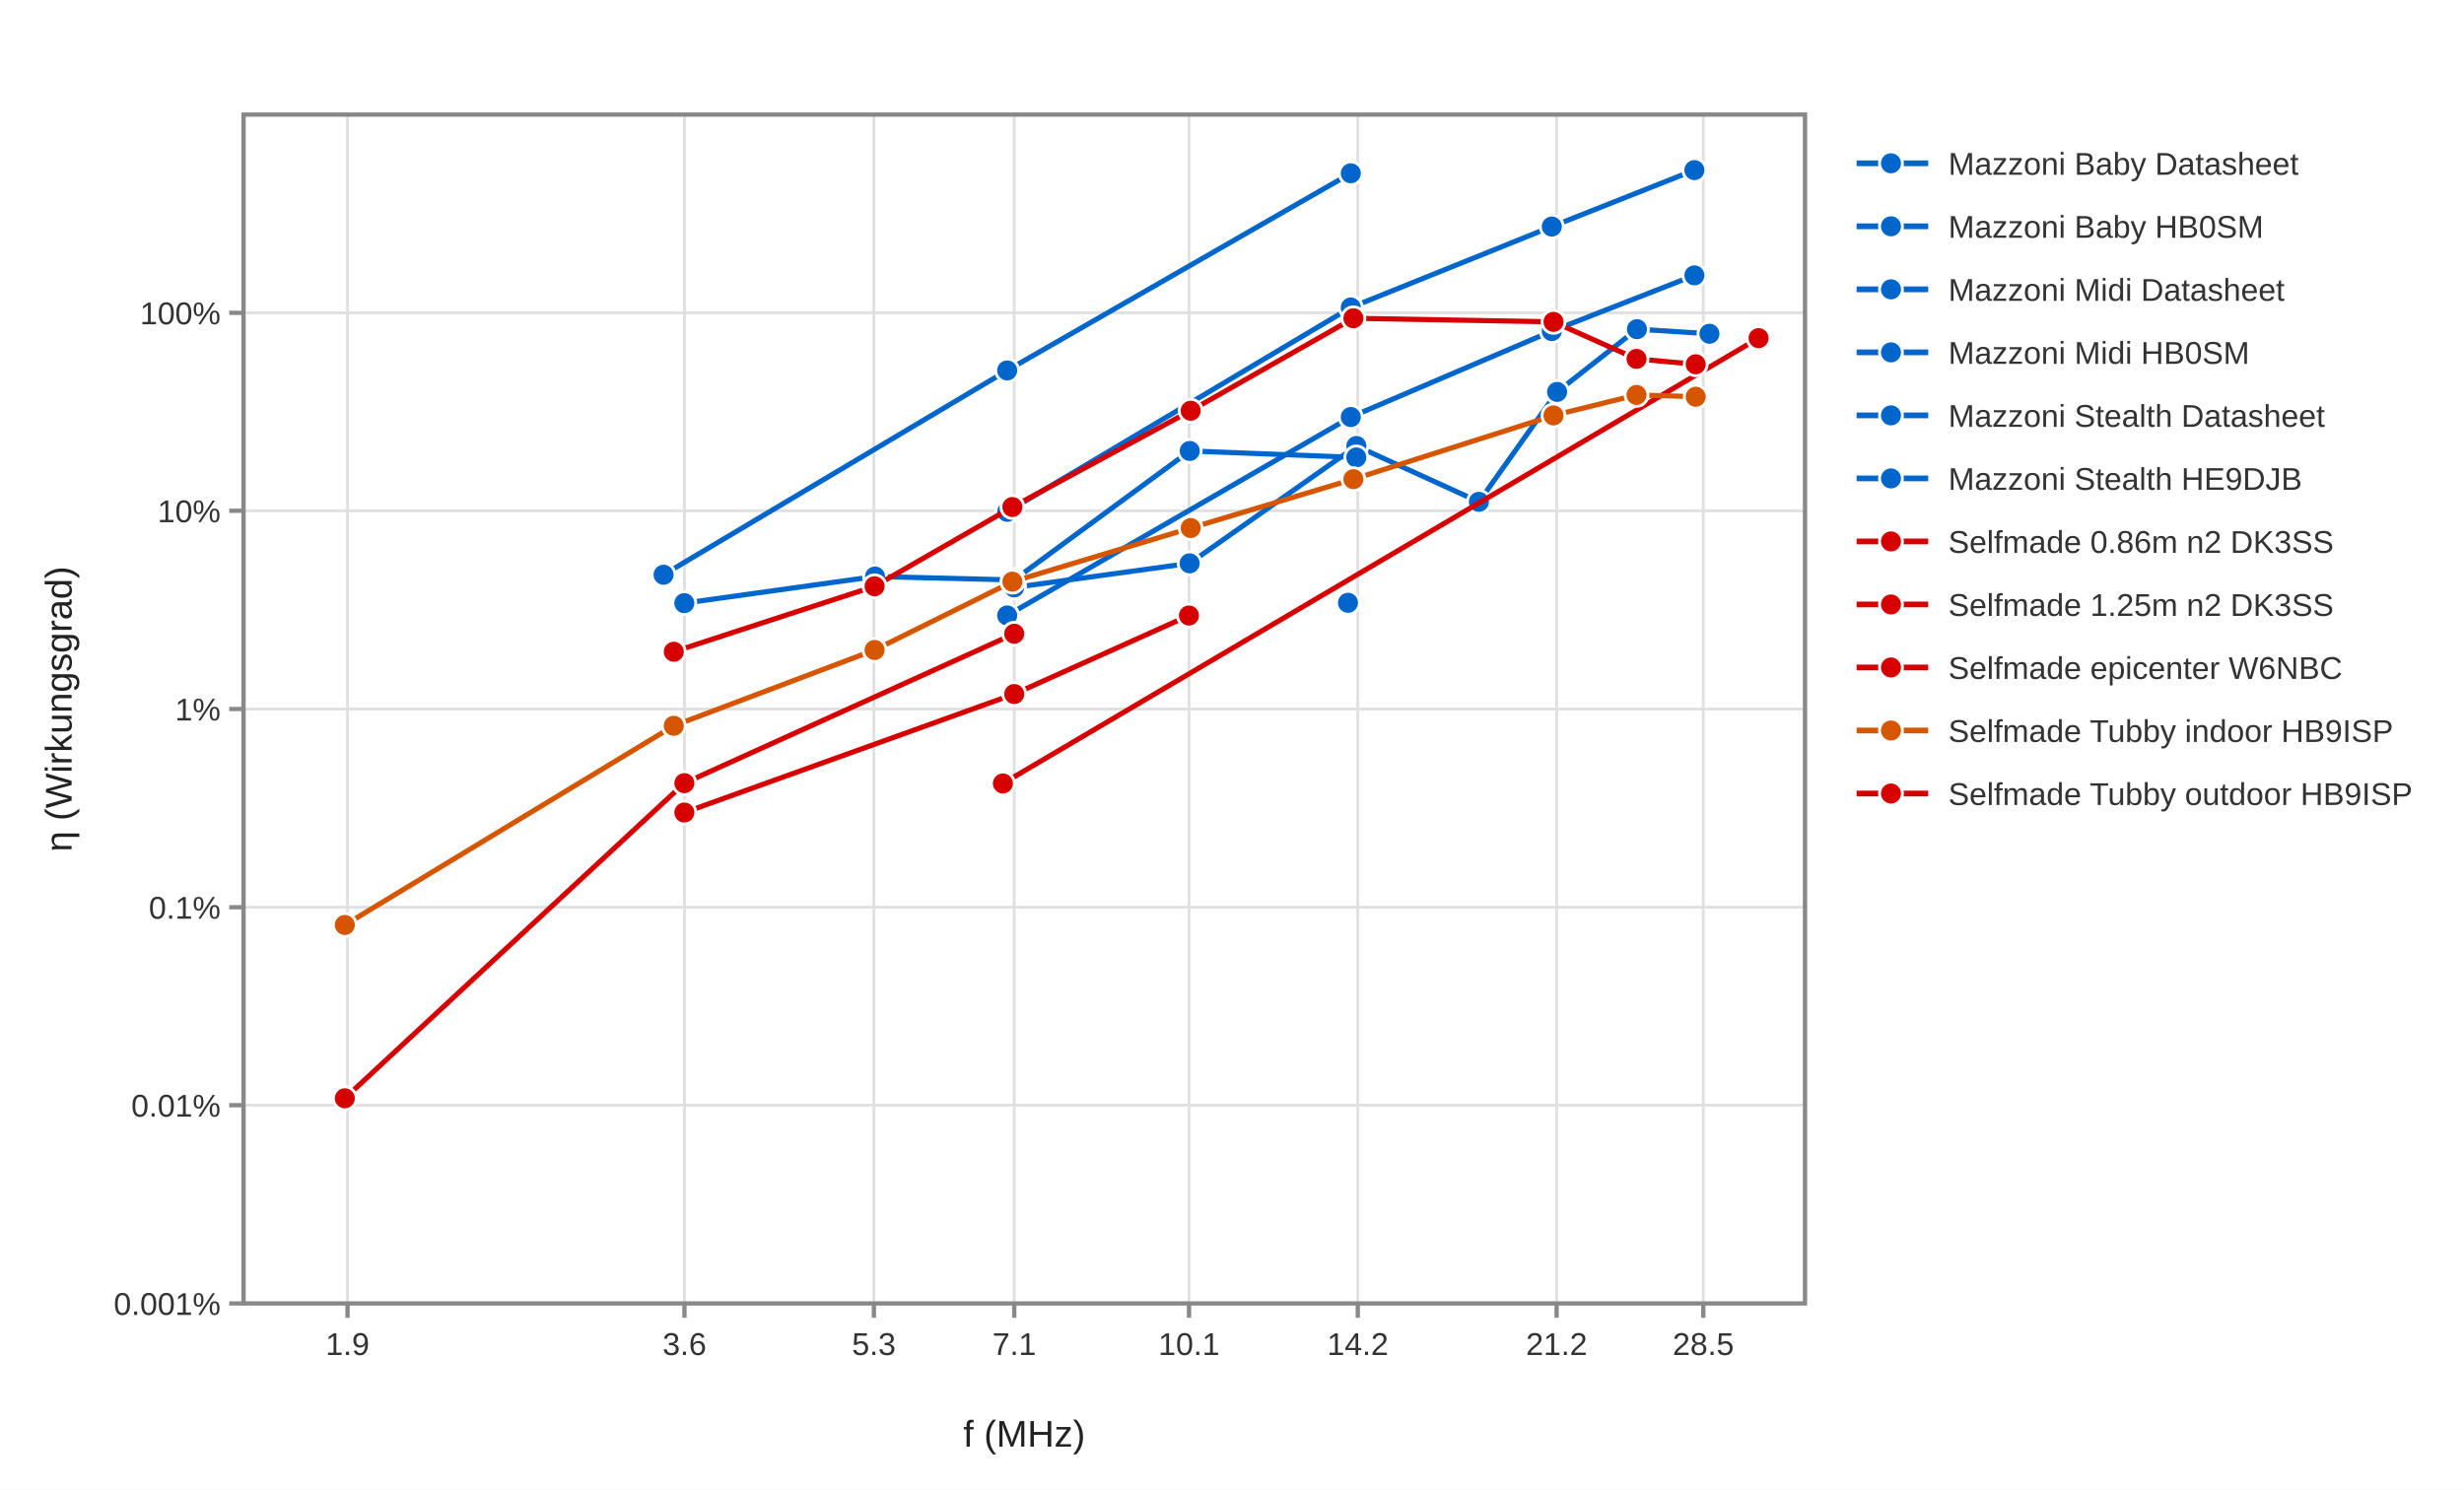
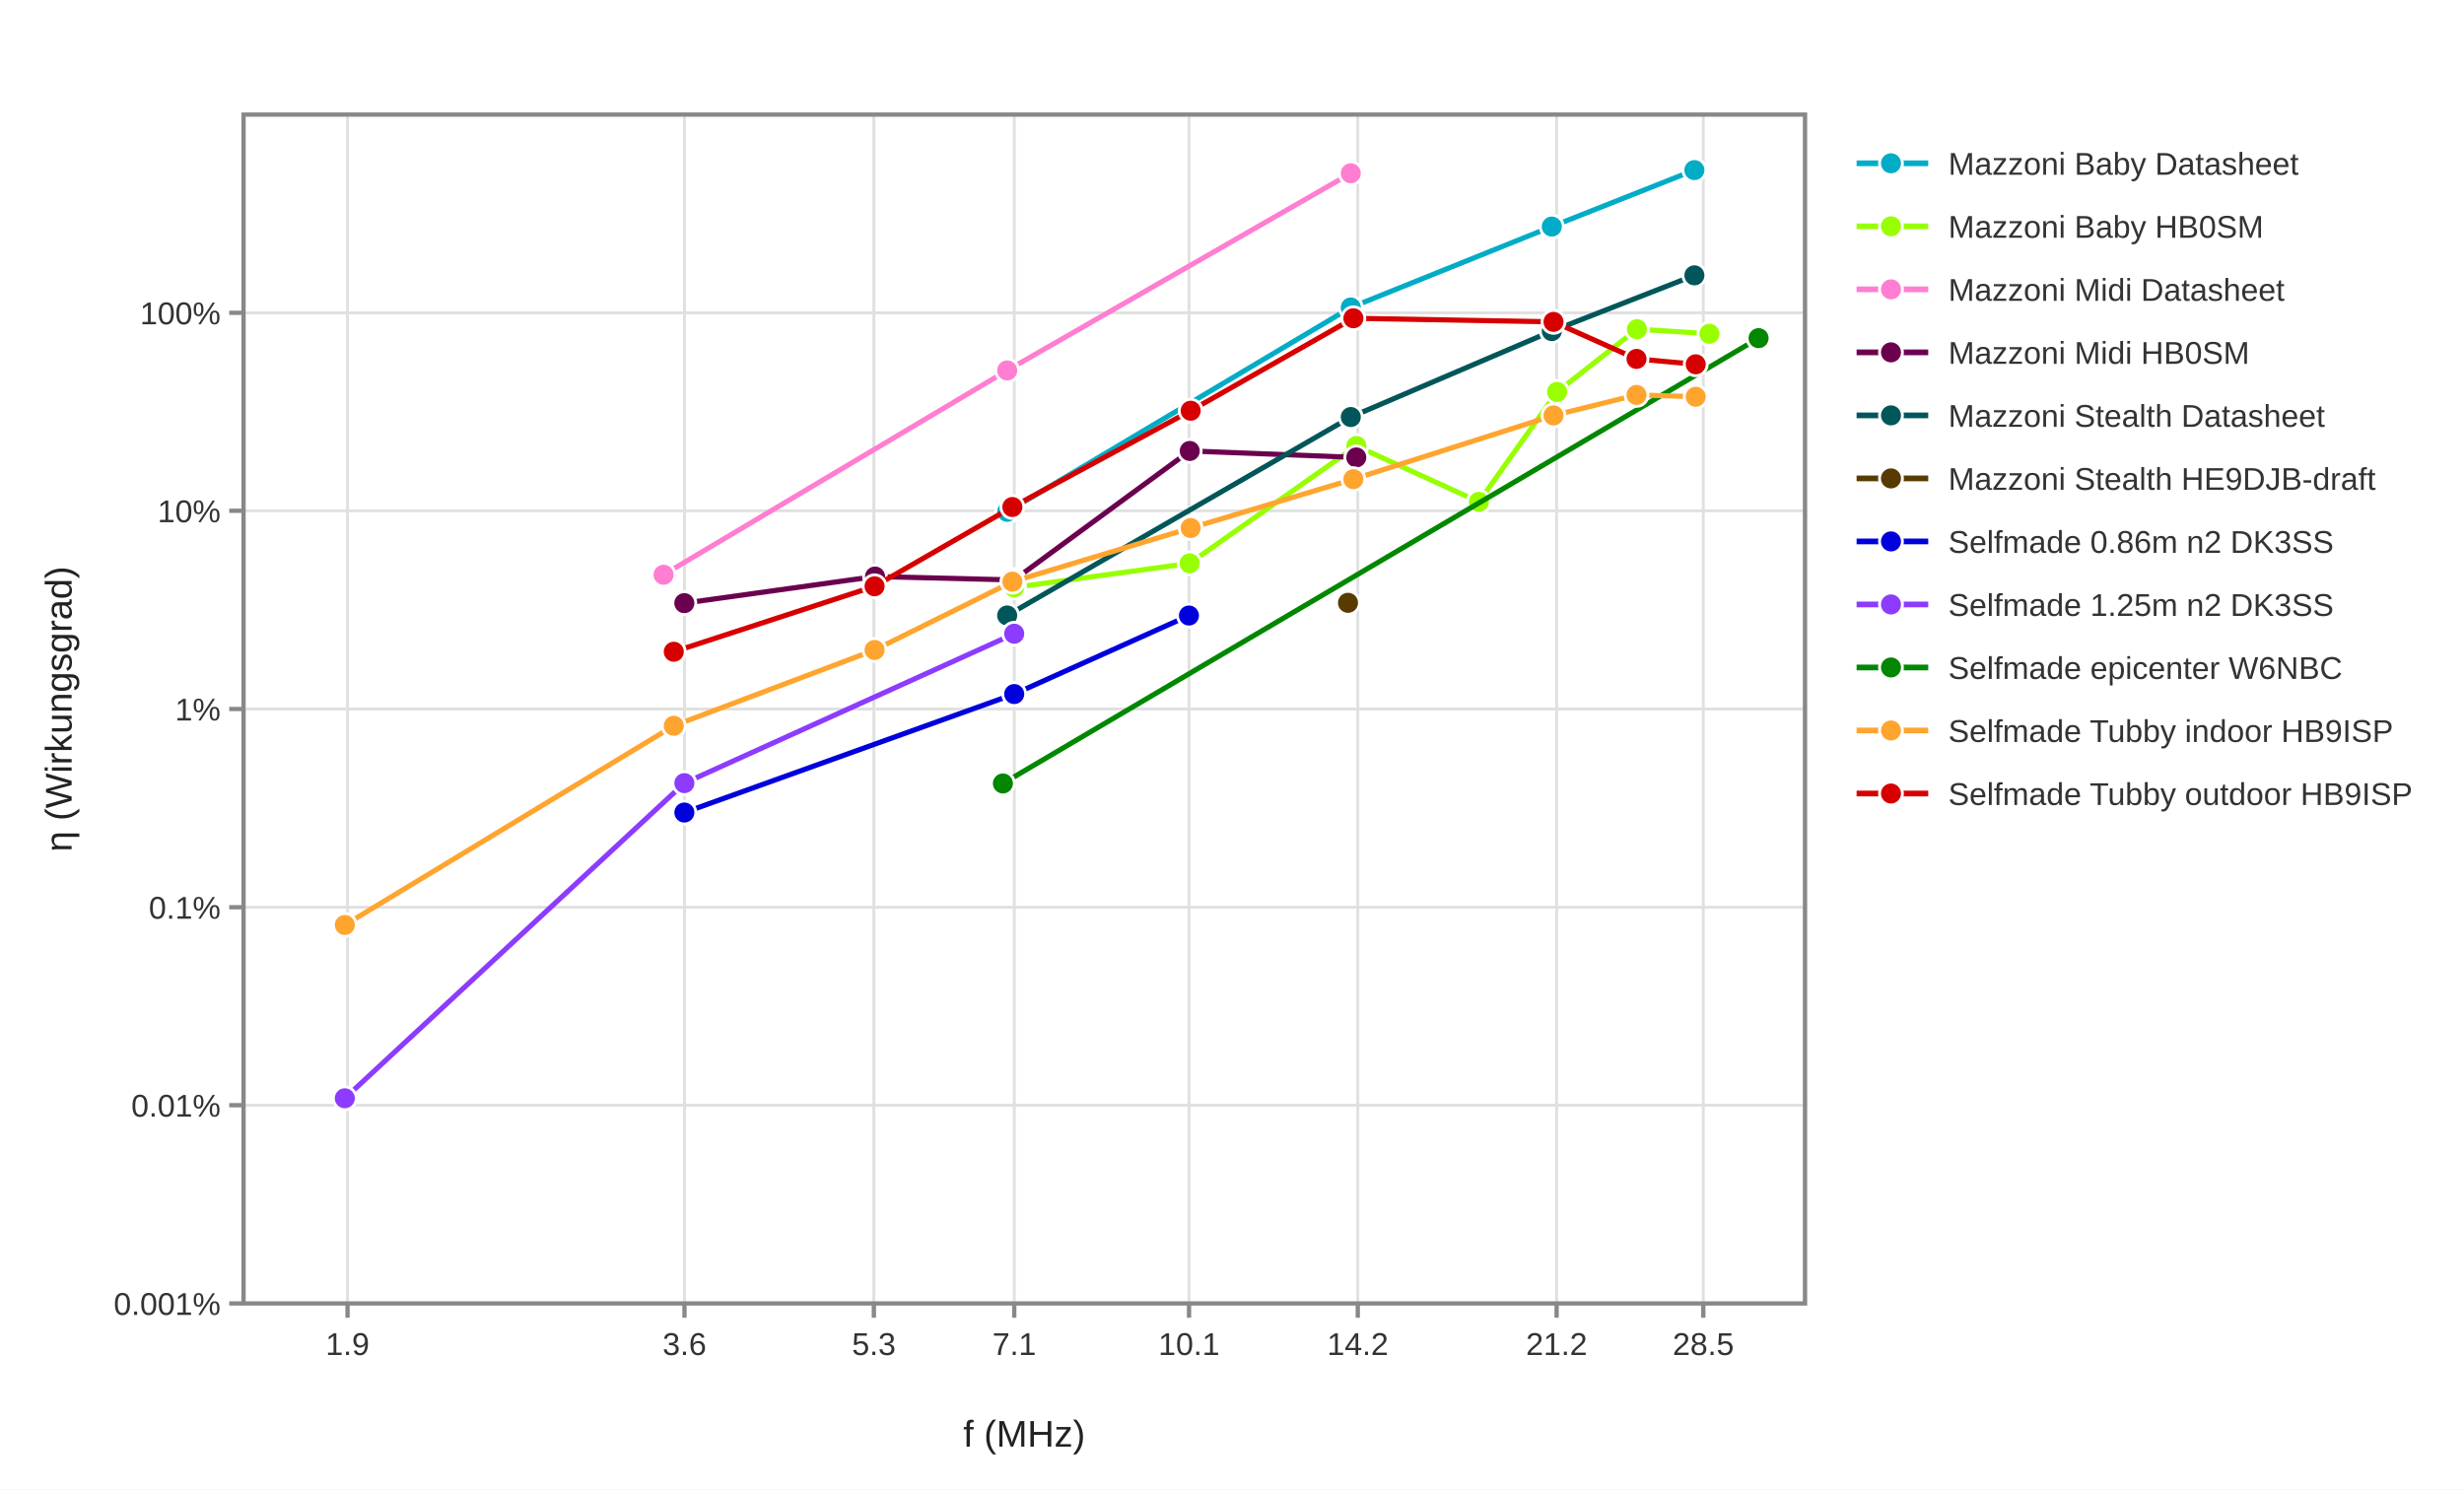
<svg xmlns="http://www.w3.org/2000/svg" width="860" height="520" viewBox="0 0 860 520">
  <rect width="860" height="520" fill="white" />
  <clipPath id="plotarea">
    <rect x="85" y="40" width="545" height="415" />
  </clipPath>
  <line x1="121.3" y1="40" x2="121.3" y2="455" stroke="#e0e0e0" stroke-width="1" />
  <line x1="238.9" y1="40" x2="238.9" y2="455" stroke="#e0e0e0" stroke-width="1" />
  <line x1="305.0" y1="40" x2="305.0" y2="455" stroke="#e0e0e0" stroke-width="1" />
  <line x1="354.0" y1="40" x2="354.0" y2="455" stroke="#e0e0e0" stroke-width="1" />
  <line x1="415.0" y1="40" x2="415.0" y2="455" stroke="#e0e0e0" stroke-width="1" />
  <line x1="473.9" y1="40" x2="473.9" y2="455" stroke="#e0e0e0" stroke-width="1" />
  <line x1="543.3" y1="40" x2="543.3" y2="455" stroke="#e0e0e0" stroke-width="1" />
  <line x1="594.5" y1="40" x2="594.5" y2="455" stroke="#e0e0e0" stroke-width="1" />
  <line x1="85" y1="455.0" x2="630" y2="455.0" stroke="#e0e0e0" stroke-width="1" />
  <line x1="85" y1="385.8" x2="630" y2="385.8" stroke="#e0e0e0" stroke-width="1" />
  <line x1="85" y1="316.7" x2="630" y2="316.7" stroke="#e0e0e0" stroke-width="1" />
  <line x1="85" y1="247.5" x2="630" y2="247.5" stroke="#e0e0e0" stroke-width="1" />
  <line x1="85" y1="178.3" x2="630" y2="178.3" stroke="#e0e0e0" stroke-width="1" />
  <line x1="85" y1="109.2" x2="630" y2="109.2" stroke="#e0e0e0" stroke-width="1" />
  <line x1="85" y1="40.0" x2="630" y2="40.0" stroke="#e0e0e0" stroke-width="1" />
  <rect x="85" y="40" width="545" height="415" fill="none" stroke="#888" stroke-width="1.5" />
  <line x1="121.3" y1="455" x2="121.3" y2="460" stroke="#888" stroke-width="1.5" />
  <text x="121.3" y="473" text-anchor="middle" font-size="11" font-family="Arial,sans-serif" fill="#333">1.9</text>
  <line x1="238.9" y1="455" x2="238.9" y2="460" stroke="#888" stroke-width="1.5" />
  <text x="238.9" y="473" text-anchor="middle" font-size="11" font-family="Arial,sans-serif" fill="#333">3.6</text>
  <line x1="305.0" y1="455" x2="305.0" y2="460" stroke="#888" stroke-width="1.5" />
  <text x="305.0" y="473" text-anchor="middle" font-size="11" font-family="Arial,sans-serif" fill="#333">5.3</text>
  <line x1="354.0" y1="455" x2="354.0" y2="460" stroke="#888" stroke-width="1.5" />
  <text x="354.0" y="473" text-anchor="middle" font-size="11" font-family="Arial,sans-serif" fill="#333">7.1</text>
  <line x1="415.0" y1="455" x2="415.0" y2="460" stroke="#888" stroke-width="1.5" />
  <text x="415.0" y="473" text-anchor="middle" font-size="11" font-family="Arial,sans-serif" fill="#333">10.1</text>
  <line x1="473.9" y1="455" x2="473.9" y2="460" stroke="#888" stroke-width="1.5" />
  <text x="473.9" y="473" text-anchor="middle" font-size="11" font-family="Arial,sans-serif" fill="#333">14.2</text>
  <line x1="543.3" y1="455" x2="543.3" y2="460" stroke="#888" stroke-width="1.5" />
  <text x="543.3" y="473" text-anchor="middle" font-size="11" font-family="Arial,sans-serif" fill="#333">21.2</text>
  <line x1="594.5" y1="455" x2="594.5" y2="460" stroke="#888" stroke-width="1.5" />
  <text x="594.5" y="473" text-anchor="middle" font-size="11" font-family="Arial,sans-serif" fill="#333">28.5</text>
  <line x1="80" y1="455.0" x2="85" y2="455.0" stroke="#888" stroke-width="1.5" />
  <text x="77" y="459.0" text-anchor="end" font-size="11" font-family="Arial,sans-serif" fill="#333">0.001%</text>
  <line x1="80" y1="385.8" x2="85" y2="385.8" stroke="#888" stroke-width="1.5" />
  <text x="77" y="389.8" text-anchor="end" font-size="11" font-family="Arial,sans-serif" fill="#333">0.01%</text>
  <line x1="80" y1="316.7" x2="85" y2="316.7" stroke="#888" stroke-width="1.5" />
  <text x="77" y="320.7" text-anchor="end" font-size="11" font-family="Arial,sans-serif" fill="#333">0.1%</text>
  <line x1="80" y1="247.5" x2="85" y2="247.5" stroke="#888" stroke-width="1.5" />
  <text x="77" y="251.5" text-anchor="end" font-size="11" font-family="Arial,sans-serif" fill="#333">1%</text>
  <line x1="80" y1="178.3" x2="85" y2="178.3" stroke="#888" stroke-width="1.5" />
  <text x="77" y="182.3" text-anchor="end" font-size="11" font-family="Arial,sans-serif" fill="#333">10%</text>
  <line x1="80" y1="109.2" x2="85" y2="109.2" stroke="#888" stroke-width="1.5" />
  <text x="77" y="113.2" text-anchor="end" font-size="11" font-family="Arial,sans-serif" fill="#333">100%</text>
  <text x="357.5" y="505" text-anchor="middle" font-size="13" font-family="Arial,sans-serif" fill="#222">f (MHz)</text>
  <text transform="rotate(-90 25 247.5)" x="25" y="247.5" text-anchor="middle" font-size="13" font-family="Arial,sans-serif" fill="#222">η (Wirkungsgrad)</text>
-   <polyline points="351.53,178.66 471.46,107.34 541.62,79.09 591.39,59.38" fill="none" stroke="#0066cc" stroke-width="1.8" clip-path="url(#plotarea)" />
-   <circle cx="351.53" cy="178.66" r="4" fill="#0066cc" stroke="white" stroke-width="1" clip-path="url(#plotarea)" />
-   <circle cx="471.46" cy="107.34" r="4" fill="#0066cc" stroke="white" stroke-width="1" clip-path="url(#plotarea)" />
-   <circle cx="541.62" cy="79.09" r="4" fill="#0066cc" stroke="white" stroke-width="1" clip-path="url(#plotarea)" />
-   <circle cx="591.39" cy="59.38" r="4" fill="#0066cc" stroke="white" stroke-width="1" clip-path="url(#plotarea)" />
-   <polyline points="353.98,205.05 415.21,196.65 473.41,155.69 516.17,175.18 543.47,136.81 571.34,114.91 596.64,116.51" fill="none" stroke="#0066cc" stroke-width="1.8" clip-path="url(#plotarea)" />
-   <circle cx="353.98" cy="205.05" r="4" fill="#0066cc" stroke="white" stroke-width="1" clip-path="url(#plotarea)" />
-   <circle cx="415.21" cy="196.65" r="4" fill="#0066cc" stroke="white" stroke-width="1" clip-path="url(#plotarea)" />
-   <circle cx="473.41" cy="155.69" r="4" fill="#0066cc" stroke="white" stroke-width="1" clip-path="url(#plotarea)" />
-   <circle cx="516.17" cy="175.18" r="4" fill="#0066cc" stroke="white" stroke-width="1" clip-path="url(#plotarea)" />
-   <circle cx="543.47" cy="136.81" r="4" fill="#0066cc" stroke="white" stroke-width="1" clip-path="url(#plotarea)" />
-   <circle cx="571.34" cy="114.91" r="4" fill="#0066cc" stroke="white" stroke-width="1" clip-path="url(#plotarea)" />
-   <circle cx="596.64" cy="116.51" r="4" fill="#0066cc" stroke="white" stroke-width="1" clip-path="url(#plotarea)" />
-   <polyline points="231.60,200.63 351.53,129.31 471.46,60.49" fill="none" stroke="#0066cc" stroke-width="1.8" clip-path="url(#plotarea)" />
-   <circle cx="231.60" cy="200.63" r="4" fill="#0066cc" stroke="white" stroke-width="1" clip-path="url(#plotarea)" />
-   <circle cx="351.53" cy="129.31" r="4" fill="#0066cc" stroke="white" stroke-width="1" clip-path="url(#plotarea)" />
-   <circle cx="471.46" cy="60.49" r="4" fill="#0066cc" stroke="white" stroke-width="1" clip-path="url(#plotarea)" />
-   <polyline points="238.85,210.54 305.41,201.25 353.91,202.46 415.25,157.42 473.38,159.68" fill="none" stroke="#0066cc" stroke-width="1.8" clip-path="url(#plotarea)" />
-   <circle cx="238.85" cy="210.54" r="4" fill="#0066cc" stroke="white" stroke-width="1" clip-path="url(#plotarea)" />
-   <circle cx="305.41" cy="201.25" r="4" fill="#0066cc" stroke="white" stroke-width="1" clip-path="url(#plotarea)" />
-   <circle cx="353.91" cy="202.46" r="4" fill="#0066cc" stroke="white" stroke-width="1" clip-path="url(#plotarea)" />
-   <circle cx="415.25" cy="157.42" r="4" fill="#0066cc" stroke="white" stroke-width="1" clip-path="url(#plotarea)" />
-   <circle cx="473.38" cy="159.68" r="4" fill="#0066cc" stroke="white" stroke-width="1" clip-path="url(#plotarea)" />
-   <polyline points="351.53,214.85 471.46,145.58 541.62,115.58 591.39,96.12" fill="none" stroke="#0066cc" stroke-width="1.8" clip-path="url(#plotarea)" />
-   <circle cx="351.53" cy="214.85" r="4" fill="#0066cc" stroke="white" stroke-width="1" clip-path="url(#plotarea)" />
-   <circle cx="471.46" cy="145.58" r="4" fill="#0066cc" stroke="white" stroke-width="1" clip-path="url(#plotarea)" />
-   <circle cx="541.62" cy="115.58" r="4" fill="#0066cc" stroke="white" stroke-width="1" clip-path="url(#plotarea)" />
-   <circle cx="591.39" cy="96.12" r="4" fill="#0066cc" stroke="white" stroke-width="1" clip-path="url(#plotarea)" />
-   <polyline points="470.49,210.43" fill="none" stroke="#0066cc" stroke-width="1.8" clip-path="url(#plotarea)" />
-   <circle cx="470.49" cy="210.43" r="4" fill="#0066cc" stroke="white" stroke-width="1" clip-path="url(#plotarea)" />
-   <polyline points="238.86,283.64 353.99,242.28 414.97,214.87" fill="none" stroke="#d60000" stroke-width="1.8" clip-path="url(#plotarea)" />
-   <circle cx="238.86" cy="283.64" r="4" fill="#d60000" stroke="white" stroke-width="1" clip-path="url(#plotarea)" />
-   <circle cx="353.99" cy="242.28" r="4" fill="#d60000" stroke="white" stroke-width="1" clip-path="url(#plotarea)" />
-   <circle cx="414.97" cy="214.87" r="4" fill="#d60000" stroke="white" stroke-width="1" clip-path="url(#plotarea)" />
-   <polyline points="120.35,383.39 238.86,273.38 353.99,221.22" fill="none" stroke="#d60000" stroke-width="1.8" clip-path="url(#plotarea)" />
-   <circle cx="120.35" cy="383.39" r="4" fill="#d60000" stroke="white" stroke-width="1" clip-path="url(#plotarea)" />
-   <circle cx="238.86" cy="273.38" r="4" fill="#d60000" stroke="white" stroke-width="1" clip-path="url(#plotarea)" />
-   <circle cx="353.99" cy="221.22" r="4" fill="#d60000" stroke="white" stroke-width="1" clip-path="url(#plotarea)" />
-   <polyline points="350.04,273.49 613.79,118.04" fill="none" stroke="#d60000" stroke-width="1.8" clip-path="url(#plotarea)" />
-   <circle cx="350.04" cy="273.49" r="4" fill="#d60000" stroke="white" stroke-width="1" clip-path="url(#plotarea)" />
-   <circle cx="613.79" cy="118.04" r="4" fill="#d60000" stroke="white" stroke-width="1" clip-path="url(#plotarea)" />
-   <polyline points="120.35,322.89 235.17,253.35 305.25,226.90 353.35,203.05 415.58,184.32 472.37,167.26 542.22,145.02 571.19,137.86 591.85,138.50" fill="none" stroke="#d65600" stroke-width="1.8" clip-path="url(#plotarea)" />
-   <circle cx="120.35" cy="322.89" r="4" fill="#d65600" stroke="white" stroke-width="1" clip-path="url(#plotarea)" />
-   <circle cx="235.17" cy="253.35" r="4" fill="#d65600" stroke="white" stroke-width="1" clip-path="url(#plotarea)" />
-   <circle cx="305.25" cy="226.90" r="4" fill="#d65600" stroke="white" stroke-width="1" clip-path="url(#plotarea)" />
-   <circle cx="353.35" cy="203.05" r="4" fill="#d65600" stroke="white" stroke-width="1" clip-path="url(#plotarea)" />
-   <circle cx="415.58" cy="184.32" r="4" fill="#d65600" stroke="white" stroke-width="1" clip-path="url(#plotarea)" />
-   <circle cx="472.37" cy="167.26" r="4" fill="#d65600" stroke="white" stroke-width="1" clip-path="url(#plotarea)" />
-   <circle cx="542.22" cy="145.02" r="4" fill="#d65600" stroke="white" stroke-width="1" clip-path="url(#plotarea)" />
-   <circle cx="571.19" cy="137.86" r="4" fill="#d65600" stroke="white" stroke-width="1" clip-path="url(#plotarea)" />
-   <circle cx="591.85" cy="138.50" r="4" fill="#d65600" stroke="white" stroke-width="1" clip-path="url(#plotarea)" />
+   <polyline points="351.53,178.66 471.46,107.34 541.62,79.09 591.39,59.38" fill="none" stroke="#00acc6" stroke-width="1.8" clip-path="url(#plotarea)" />
+   <circle cx="351.53" cy="178.66" r="4" fill="#00acc6" stroke="white" stroke-width="1" clip-path="url(#plotarea)" />
+   <circle cx="471.46" cy="107.34" r="4" fill="#00acc6" stroke="white" stroke-width="1" clip-path="url(#plotarea)" />
+   <circle cx="541.62" cy="79.09" r="4" fill="#00acc6" stroke="white" stroke-width="1" clip-path="url(#plotarea)" />
+   <circle cx="591.39" cy="59.38" r="4" fill="#00acc6" stroke="white" stroke-width="1" clip-path="url(#plotarea)" />
+   <polyline points="353.98,205.05 415.21,196.65 473.41,155.69 516.17,175.18 543.47,136.81 571.34,114.91 596.64,116.51" fill="none" stroke="#97ff00" stroke-width="1.8" clip-path="url(#plotarea)" />
+   <circle cx="353.98" cy="205.05" r="4" fill="#97ff00" stroke="white" stroke-width="1" clip-path="url(#plotarea)" />
+   <circle cx="415.21" cy="196.65" r="4" fill="#97ff00" stroke="white" stroke-width="1" clip-path="url(#plotarea)" />
+   <circle cx="473.41" cy="155.69" r="4" fill="#97ff00" stroke="white" stroke-width="1" clip-path="url(#plotarea)" />
+   <circle cx="516.17" cy="175.18" r="4" fill="#97ff00" stroke="white" stroke-width="1" clip-path="url(#plotarea)" />
+   <circle cx="543.47" cy="136.81" r="4" fill="#97ff00" stroke="white" stroke-width="1" clip-path="url(#plotarea)" />
+   <circle cx="571.34" cy="114.91" r="4" fill="#97ff00" stroke="white" stroke-width="1" clip-path="url(#plotarea)" />
+   <circle cx="596.64" cy="116.51" r="4" fill="#97ff00" stroke="white" stroke-width="1" clip-path="url(#plotarea)" />
+   <polyline points="231.60,200.63 351.53,129.31 471.46,60.49" fill="none" stroke="#ff7ed1" stroke-width="1.8" clip-path="url(#plotarea)" />
+   <circle cx="231.60" cy="200.63" r="4" fill="#ff7ed1" stroke="white" stroke-width="1" clip-path="url(#plotarea)" />
+   <circle cx="351.53" cy="129.31" r="4" fill="#ff7ed1" stroke="white" stroke-width="1" clip-path="url(#plotarea)" />
+   <circle cx="471.46" cy="60.49" r="4" fill="#ff7ed1" stroke="white" stroke-width="1" clip-path="url(#plotarea)" />
+   <polyline points="238.85,210.54 305.41,201.25 353.91,202.46 415.25,157.42 473.38,159.68" fill="none" stroke="#6b004f" stroke-width="1.8" clip-path="url(#plotarea)" />
+   <circle cx="238.85" cy="210.54" r="4" fill="#6b004f" stroke="white" stroke-width="1" clip-path="url(#plotarea)" />
+   <circle cx="305.41" cy="201.25" r="4" fill="#6b004f" stroke="white" stroke-width="1" clip-path="url(#plotarea)" />
+   <circle cx="353.91" cy="202.46" r="4" fill="#6b004f" stroke="white" stroke-width="1" clip-path="url(#plotarea)" />
+   <circle cx="415.25" cy="157.42" r="4" fill="#6b004f" stroke="white" stroke-width="1" clip-path="url(#plotarea)" />
+   <circle cx="473.38" cy="159.68" r="4" fill="#6b004f" stroke="white" stroke-width="1" clip-path="url(#plotarea)" />
+   <polyline points="351.53,214.85 471.46,145.58 541.62,115.58 591.39,96.12" fill="none" stroke="#005659" stroke-width="1.8" clip-path="url(#plotarea)" />
+   <circle cx="351.53" cy="214.85" r="4" fill="#005659" stroke="white" stroke-width="1" clip-path="url(#plotarea)" />
+   <circle cx="471.46" cy="145.58" r="4" fill="#005659" stroke="white" stroke-width="1" clip-path="url(#plotarea)" />
+   <circle cx="541.62" cy="115.58" r="4" fill="#005659" stroke="white" stroke-width="1" clip-path="url(#plotarea)" />
+   <circle cx="591.39" cy="96.12" r="4" fill="#005659" stroke="white" stroke-width="1" clip-path="url(#plotarea)" />
+   <polyline points="470.49,210.43" fill="none" stroke="#573b00" stroke-width="1.8" clip-path="url(#plotarea)" />
+   <circle cx="470.49" cy="210.43" r="4" fill="#573b00" stroke="white" stroke-width="1" clip-path="url(#plotarea)" />
+   <polyline points="238.86,283.64 353.99,242.28 414.97,214.87" fill="none" stroke="#0000dd" stroke-width="1.8" clip-path="url(#plotarea)" />
+   <circle cx="238.86" cy="283.64" r="4" fill="#0000dd" stroke="white" stroke-width="1" clip-path="url(#plotarea)" />
+   <circle cx="353.99" cy="242.28" r="4" fill="#0000dd" stroke="white" stroke-width="1" clip-path="url(#plotarea)" />
+   <circle cx="414.97" cy="214.87" r="4" fill="#0000dd" stroke="white" stroke-width="1" clip-path="url(#plotarea)" />
+   <polyline points="120.35,383.39 238.86,273.38 353.99,221.22" fill="none" stroke="#8c3bff" stroke-width="1.8" clip-path="url(#plotarea)" />
+   <circle cx="120.35" cy="383.39" r="4" fill="#8c3bff" stroke="white" stroke-width="1" clip-path="url(#plotarea)" />
+   <circle cx="238.86" cy="273.38" r="4" fill="#8c3bff" stroke="white" stroke-width="1" clip-path="url(#plotarea)" />
+   <circle cx="353.99" cy="221.22" r="4" fill="#8c3bff" stroke="white" stroke-width="1" clip-path="url(#plotarea)" />
+   <polyline points="350.04,273.49 613.79,118.04" fill="none" stroke="#018700" stroke-width="1.8" clip-path="url(#plotarea)" />
+   <circle cx="350.04" cy="273.49" r="4" fill="#018700" stroke="white" stroke-width="1" clip-path="url(#plotarea)" />
+   <circle cx="613.79" cy="118.04" r="4" fill="#018700" stroke="white" stroke-width="1" clip-path="url(#plotarea)" />
+   <polyline points="120.35,322.89 235.17,253.35 305.25,226.90 353.35,203.05 415.58,184.32 472.37,167.26 542.22,145.02 571.19,137.86 591.85,138.50" fill="none" stroke="#ffa52f" stroke-width="1.8" clip-path="url(#plotarea)" />
+   <circle cx="120.35" cy="322.89" r="4" fill="#ffa52f" stroke="white" stroke-width="1" clip-path="url(#plotarea)" />
+   <circle cx="235.17" cy="253.35" r="4" fill="#ffa52f" stroke="white" stroke-width="1" clip-path="url(#plotarea)" />
+   <circle cx="305.25" cy="226.90" r="4" fill="#ffa52f" stroke="white" stroke-width="1" clip-path="url(#plotarea)" />
+   <circle cx="353.35" cy="203.05" r="4" fill="#ffa52f" stroke="white" stroke-width="1" clip-path="url(#plotarea)" />
+   <circle cx="415.58" cy="184.32" r="4" fill="#ffa52f" stroke="white" stroke-width="1" clip-path="url(#plotarea)" />
+   <circle cx="472.37" cy="167.26" r="4" fill="#ffa52f" stroke="white" stroke-width="1" clip-path="url(#plotarea)" />
+   <circle cx="542.22" cy="145.02" r="4" fill="#ffa52f" stroke="white" stroke-width="1" clip-path="url(#plotarea)" />
+   <circle cx="571.19" cy="137.86" r="4" fill="#ffa52f" stroke="white" stroke-width="1" clip-path="url(#plotarea)" />
+   <circle cx="591.85" cy="138.50" r="4" fill="#ffa52f" stroke="white" stroke-width="1" clip-path="url(#plotarea)" />
  <polyline points="235.17,227.51 305.25,204.66 353.35,176.99 415.58,143.38 472.37,111.10 542.22,112.36 571.19,125.29 591.85,127.17" fill="none" stroke="#d60000" stroke-width="1.8" clip-path="url(#plotarea)" />
  <circle cx="235.17" cy="227.51" r="4" fill="#d60000" stroke="white" stroke-width="1" clip-path="url(#plotarea)" />
  <circle cx="305.25" cy="204.66" r="4" fill="#d60000" stroke="white" stroke-width="1" clip-path="url(#plotarea)" />
  <circle cx="353.35" cy="176.99" r="4" fill="#d60000" stroke="white" stroke-width="1" clip-path="url(#plotarea)" />
  <circle cx="415.58" cy="143.38" r="4" fill="#d60000" stroke="white" stroke-width="1" clip-path="url(#plotarea)" />
  <circle cx="472.37" cy="111.10" r="4" fill="#d60000" stroke="white" stroke-width="1" clip-path="url(#plotarea)" />
  <circle cx="542.22" cy="112.36" r="4" fill="#d60000" stroke="white" stroke-width="1" clip-path="url(#plotarea)" />
  <circle cx="571.19" cy="125.29" r="4" fill="#d60000" stroke="white" stroke-width="1" clip-path="url(#plotarea)" />
  <circle cx="591.85" cy="127.17" r="4" fill="#d60000" stroke="white" stroke-width="1" clip-path="url(#plotarea)" />
-   <line x1="648" y1="57" x2="673" y2="57" stroke="#0066cc" stroke-width="2" />
-   <circle cx="660" cy="57" r="4" fill="#0066cc" stroke="white" stroke-width="1" />
+   <line x1="648" y1="57" x2="673" y2="57" stroke="#00acc6" stroke-width="2" />
+   <circle cx="660" cy="57" r="4" fill="#00acc6" stroke="white" stroke-width="1" />
  <text x="680" y="61" font-size="11" font-family="Arial,sans-serif" fill="#333">Mazzoni Baby Datasheet</text>
-   <line x1="648" y1="79" x2="673" y2="79" stroke="#0066cc" stroke-width="2" />
-   <circle cx="660" cy="79" r="4" fill="#0066cc" stroke="white" stroke-width="1" />
+   <line x1="648" y1="79" x2="673" y2="79" stroke="#97ff00" stroke-width="2" />
+   <circle cx="660" cy="79" r="4" fill="#97ff00" stroke="white" stroke-width="1" />
  <text x="680" y="83" font-size="11" font-family="Arial,sans-serif" fill="#333">Mazzoni Baby HB0SM</text>
-   <line x1="648" y1="101" x2="673" y2="101" stroke="#0066cc" stroke-width="2" />
-   <circle cx="660" cy="101" r="4" fill="#0066cc" stroke="white" stroke-width="1" />
+   <line x1="648" y1="101" x2="673" y2="101" stroke="#ff7ed1" stroke-width="2" />
+   <circle cx="660" cy="101" r="4" fill="#ff7ed1" stroke="white" stroke-width="1" />
  <text x="680" y="105" font-size="11" font-family="Arial,sans-serif" fill="#333">Mazzoni Midi Datasheet</text>
-   <line x1="648" y1="123" x2="673" y2="123" stroke="#0066cc" stroke-width="2" />
-   <circle cx="660" cy="123" r="4" fill="#0066cc" stroke="white" stroke-width="1" />
+   <line x1="648" y1="123" x2="673" y2="123" stroke="#6b004f" stroke-width="2" />
+   <circle cx="660" cy="123" r="4" fill="#6b004f" stroke="white" stroke-width="1" />
  <text x="680" y="127" font-size="11" font-family="Arial,sans-serif" fill="#333">Mazzoni Midi HB0SM</text>
-   <line x1="648" y1="145" x2="673" y2="145" stroke="#0066cc" stroke-width="2" />
-   <circle cx="660" cy="145" r="4" fill="#0066cc" stroke="white" stroke-width="1" />
+   <line x1="648" y1="145" x2="673" y2="145" stroke="#005659" stroke-width="2" />
+   <circle cx="660" cy="145" r="4" fill="#005659" stroke="white" stroke-width="1" />
  <text x="680" y="149" font-size="11" font-family="Arial,sans-serif" fill="#333">Mazzoni Stealth Datasheet</text>
-   <line x1="648" y1="167" x2="673" y2="167" stroke="#0066cc" stroke-width="2" />
-   <circle cx="660" cy="167" r="4" fill="#0066cc" stroke="white" stroke-width="1" />
-   <text x="680" y="171" font-size="11" font-family="Arial,sans-serif" fill="#333">Mazzoni Stealth HE9DJB</text>
-   <line x1="648" y1="189" x2="673" y2="189" stroke="#d60000" stroke-width="2" />
-   <circle cx="660" cy="189" r="4" fill="#d60000" stroke="white" stroke-width="1" />
+   <line x1="648" y1="167" x2="673" y2="167" stroke="#573b00" stroke-width="2" />
+   <circle cx="660" cy="167" r="4" fill="#573b00" stroke="white" stroke-width="1" />
+   <text x="680" y="171" font-size="11" font-family="Arial,sans-serif" fill="#333">Mazzoni Stealth HE9DJB-draft</text>
+   <line x1="648" y1="189" x2="673" y2="189" stroke="#0000dd" stroke-width="2" />
+   <circle cx="660" cy="189" r="4" fill="#0000dd" stroke="white" stroke-width="1" />
  <text x="680" y="193" font-size="11" font-family="Arial,sans-serif" fill="#333">Selfmade 0.86m n2 DK3SS</text>
-   <line x1="648" y1="211" x2="673" y2="211" stroke="#d60000" stroke-width="2" />
-   <circle cx="660" cy="211" r="4" fill="#d60000" stroke="white" stroke-width="1" />
+   <line x1="648" y1="211" x2="673" y2="211" stroke="#8c3bff" stroke-width="2" />
+   <circle cx="660" cy="211" r="4" fill="#8c3bff" stroke="white" stroke-width="1" />
  <text x="680" y="215" font-size="11" font-family="Arial,sans-serif" fill="#333">Selfmade 1.25m n2 DK3SS</text>
-   <line x1="648" y1="233" x2="673" y2="233" stroke="#d60000" stroke-width="2" />
-   <circle cx="660" cy="233" r="4" fill="#d60000" stroke="white" stroke-width="1" />
+   <line x1="648" y1="233" x2="673" y2="233" stroke="#018700" stroke-width="2" />
+   <circle cx="660" cy="233" r="4" fill="#018700" stroke="white" stroke-width="1" />
  <text x="680" y="237" font-size="11" font-family="Arial,sans-serif" fill="#333">Selfmade epicenter W6NBC</text>
-   <line x1="648" y1="255" x2="673" y2="255" stroke="#d65600" stroke-width="2" />
-   <circle cx="660" cy="255" r="4" fill="#d65600" stroke="white" stroke-width="1" />
+   <line x1="648" y1="255" x2="673" y2="255" stroke="#ffa52f" stroke-width="2" />
+   <circle cx="660" cy="255" r="4" fill="#ffa52f" stroke="white" stroke-width="1" />
  <text x="680" y="259" font-size="11" font-family="Arial,sans-serif" fill="#333">Selfmade Tubby indoor HB9ISP</text>
  <line x1="648" y1="277" x2="673" y2="277" stroke="#d60000" stroke-width="2" />
  <circle cx="660" cy="277" r="4" fill="#d60000" stroke="white" stroke-width="1" />
  <text x="680" y="281" font-size="11" font-family="Arial,sans-serif" fill="#333">Selfmade Tubby outdoor HB9ISP</text>
</svg>
